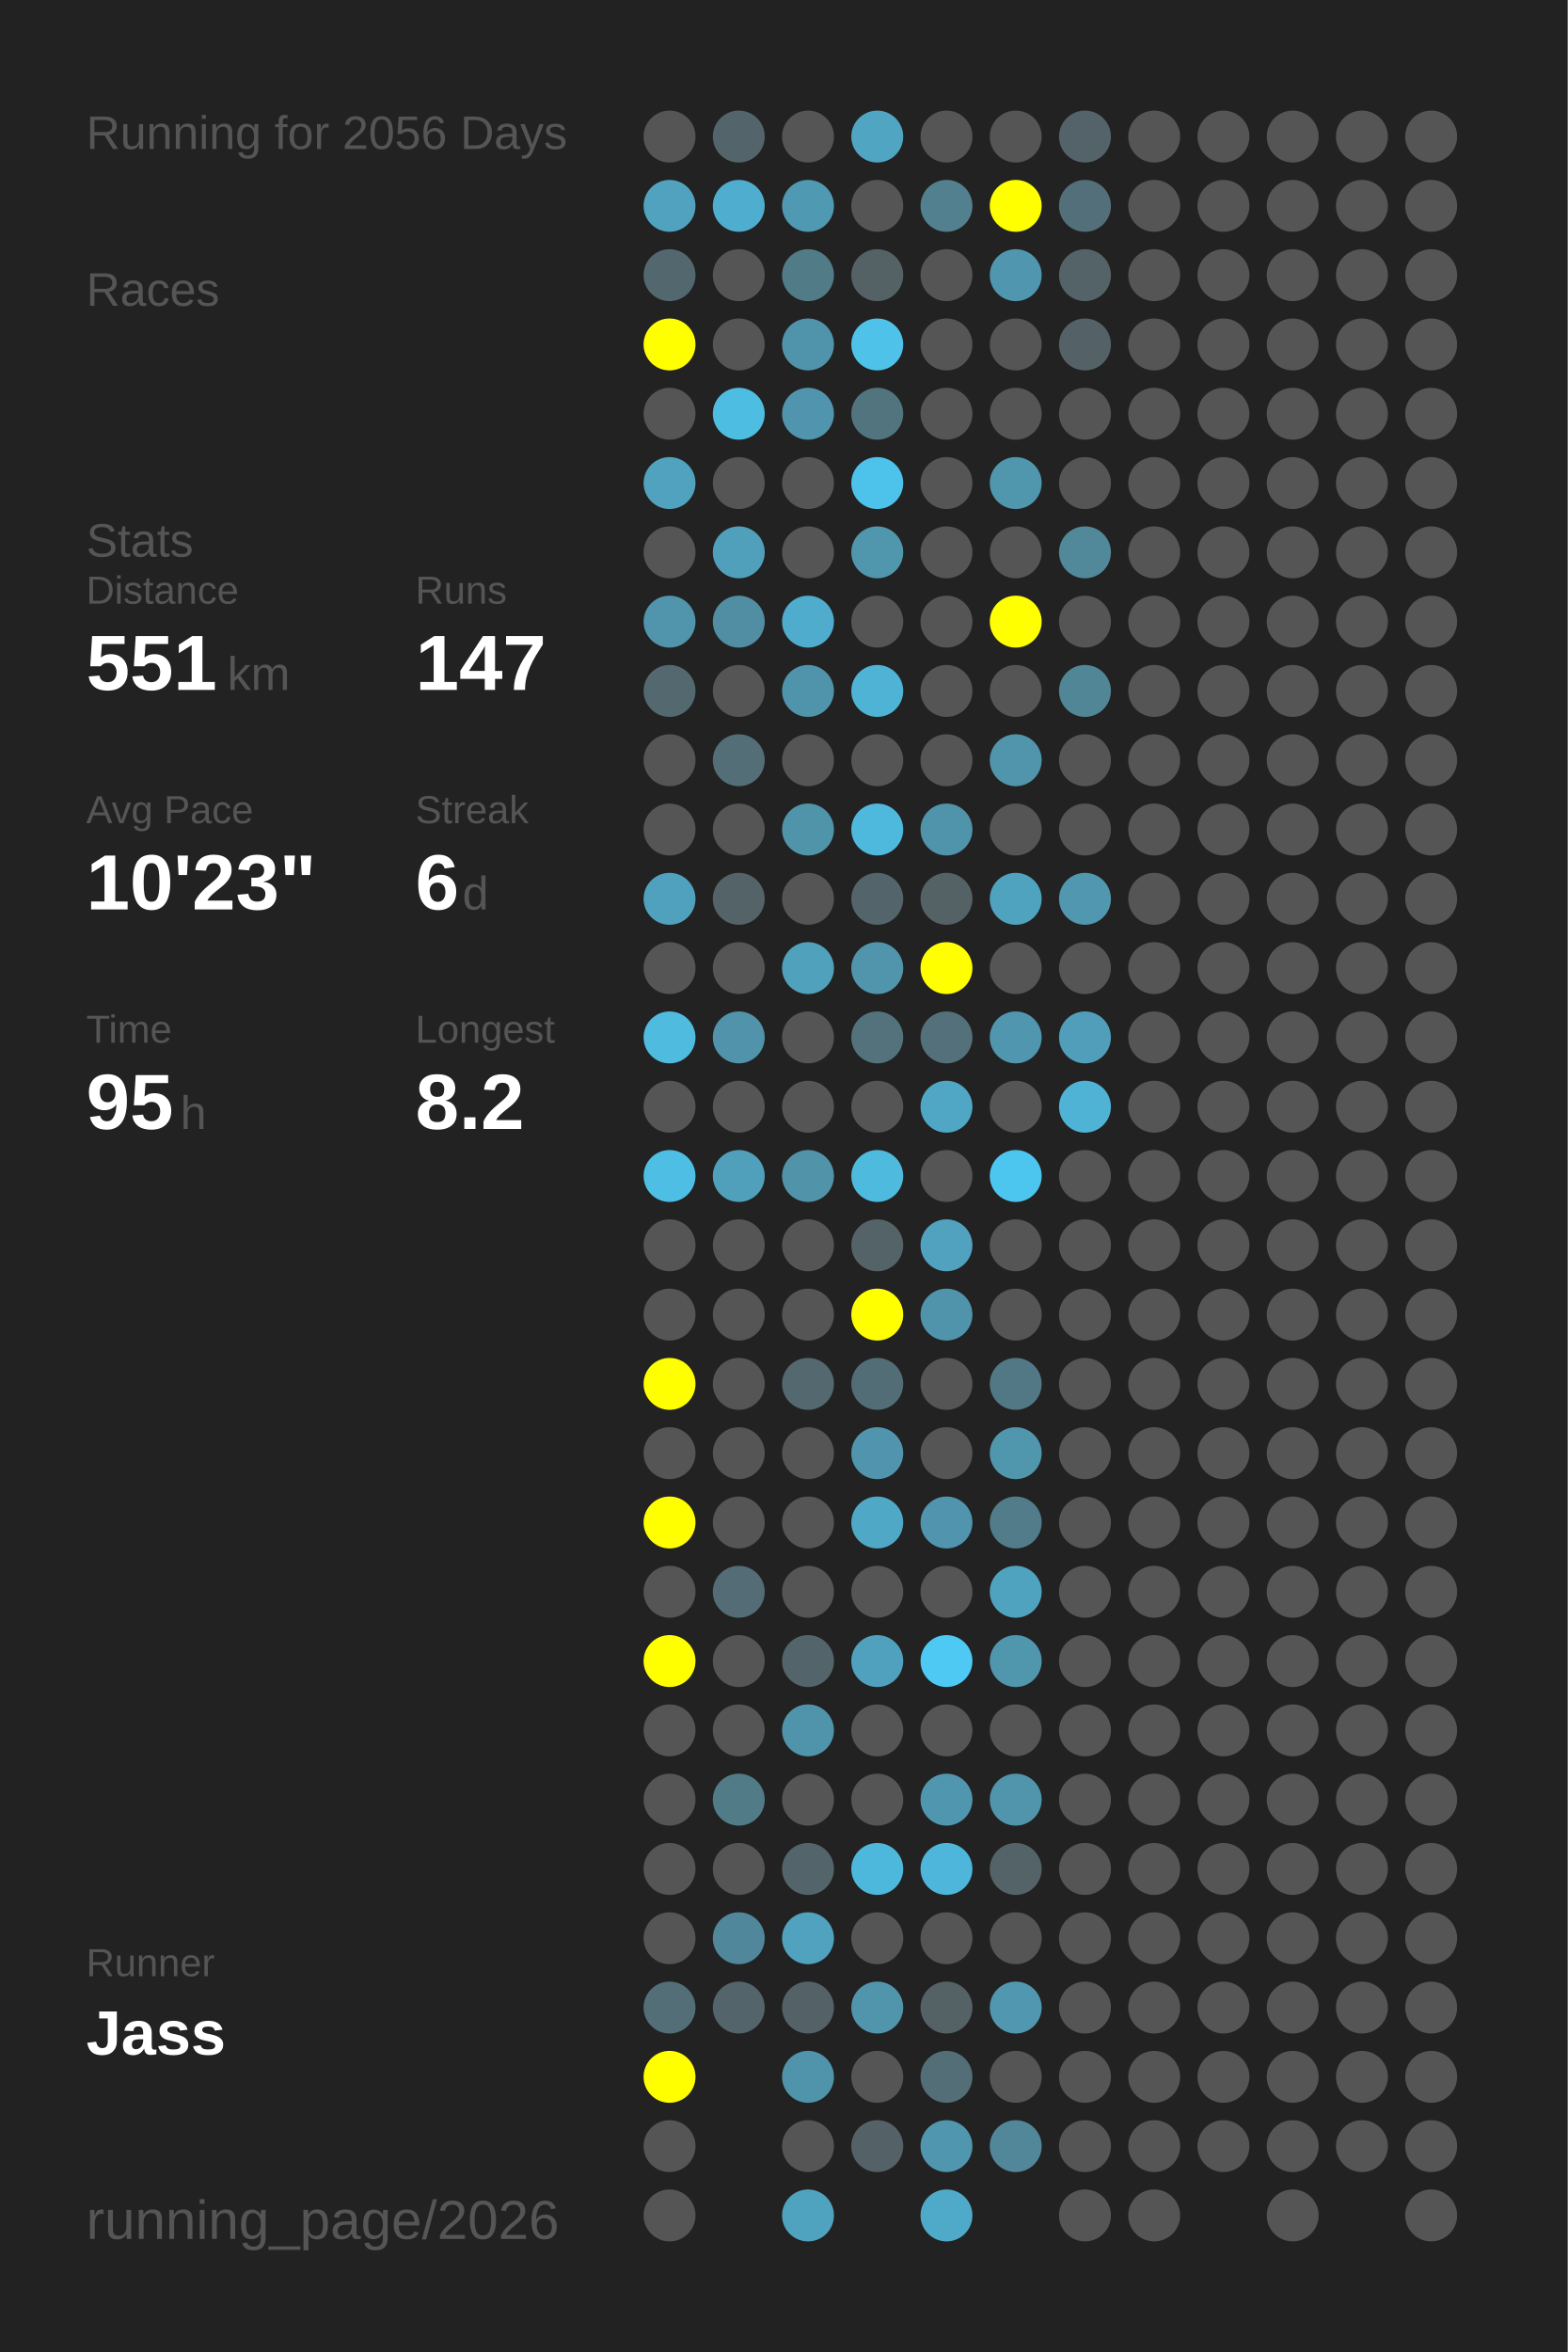
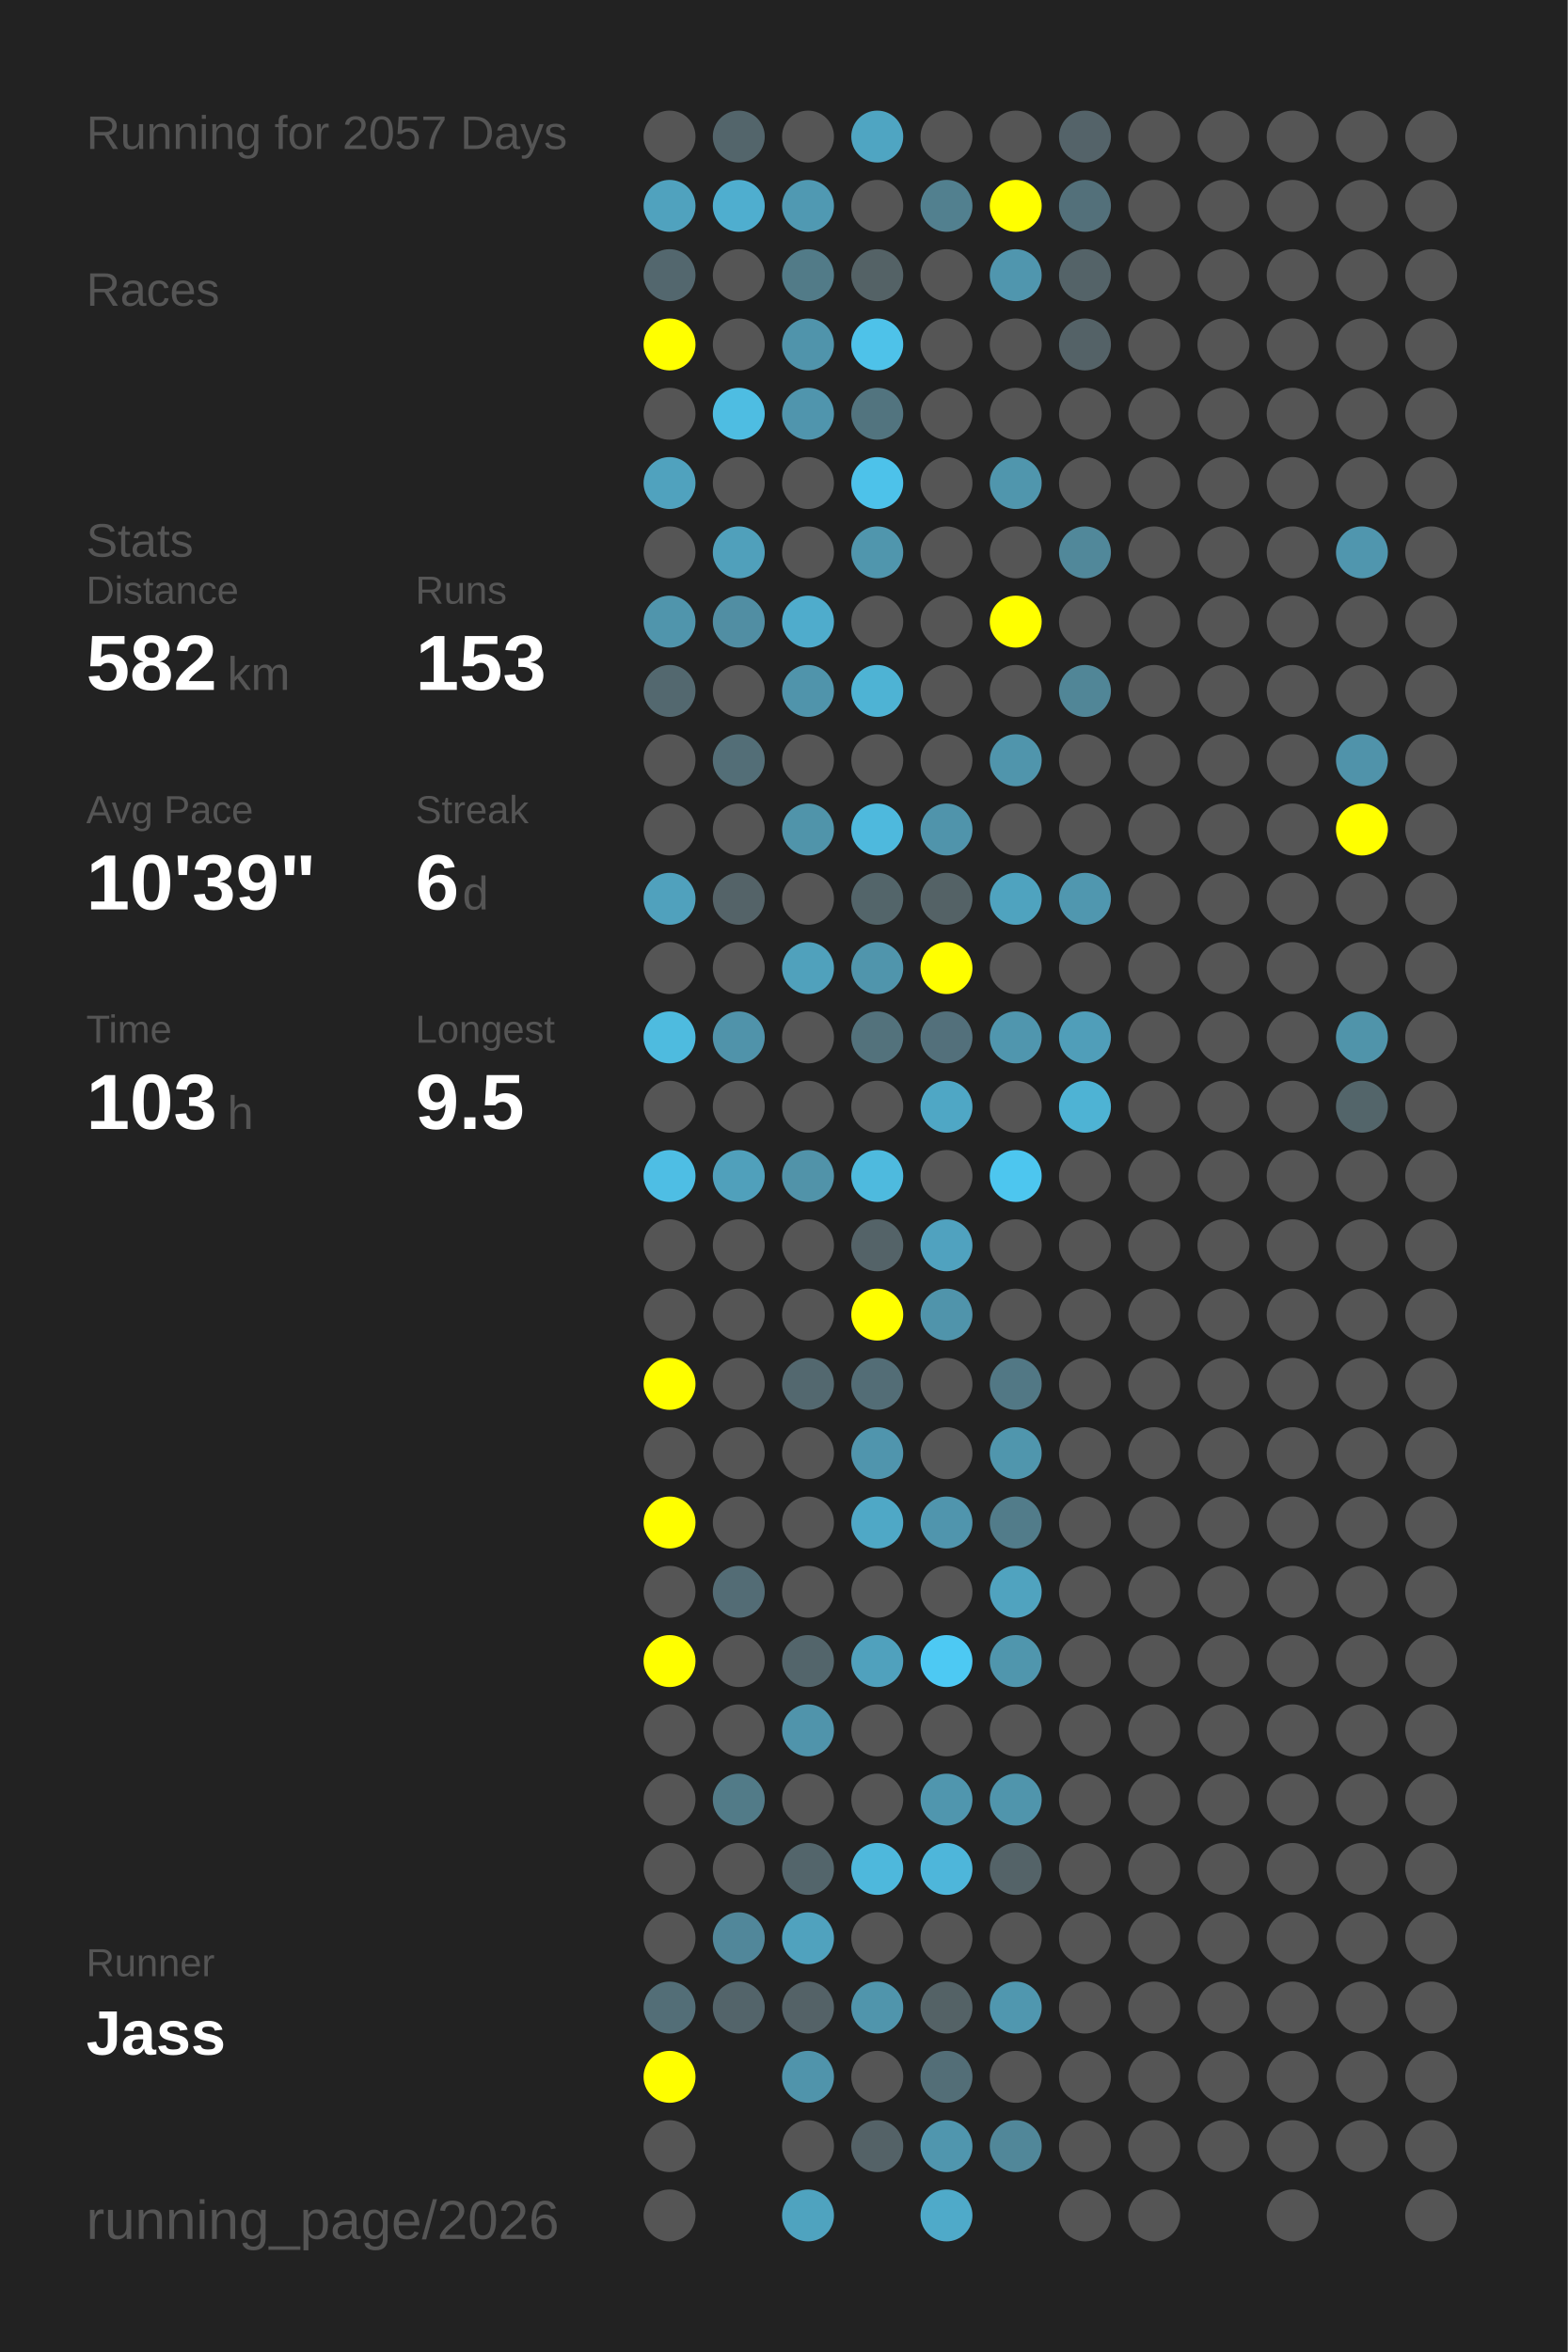
<svg xmlns="http://www.w3.org/2000/svg" baseProfile="full" height="300mm" version="1.1" viewBox="0,0,200,300" width="200mm">
  <defs />
  <rect fill="#222222" height="300" width="200" x="0" y="0" />
-   <text fill="#555555" style="font-size:6px; font-family:Arial;" x="11" y="19">Running for 2056 Days</text>
+   <text fill="#555555" style="font-size:6px; font-family:Arial;" x="11" y="19">Running for 2057 Days</text>
  <text fill="#555555" style="font-size:6px; font-family:Arial;" x="11" y="39">Races</text>
  <text fill="#555555" style="font-size:6px; font-family:Arial;" x="11" y="71">Stats</text>
  <text fill="#555555" style="font-size:5px; font-family:Arial;" x="11" y="77">Distance</text>
-   <text fill="#FFFFFF" style="font-size:10px; font-family:Arial; font-weight:bold;" x="11" y="88">551</text>
+   <text fill="#FFFFFF" style="font-size:10px; font-family:Arial; font-weight:bold;" x="11" y="88">582</text>
  <text fill="#555555" style="font-size:6px; font-family:Arial;" x="29" y="88">km</text>
  <text fill="#555555" style="font-size:5px; font-family:Arial;" x="53" y="77">Runs</text>
-   <text fill="#FFFFFF" style="font-size:10px; font-family:Arial; font-weight:bold;" x="53" y="88">147</text>
+   <text fill="#FFFFFF" style="font-size:10px; font-family:Arial; font-weight:bold;" x="53" y="88">153</text>
  <text fill="#555555" style="font-size:5px; font-family:Arial;" x="11" y="105">Avg Pace</text>
-   <text fill="#FFFFFF" style="font-size:10px; font-family:Arial; font-weight:bold;" x="11" y="116">10'23"</text>
+   <text fill="#FFFFFF" style="font-size:10px; font-family:Arial; font-weight:bold;" x="11" y="116">10'39"</text>
  <text fill="#555555" style="font-size:5px; font-family:Arial;" x="53" y="105">Streak</text>
  <text fill="#FFFFFF" style="font-size:10px; font-family:Arial; font-weight:bold;" x="53" y="116">6</text>
  <text fill="#555555" style="font-size:6px; font-family:Arial;" x="59" y="116">d</text>
  <text fill="#555555" style="font-size:5px; font-family:Arial;" x="11" y="133">Time</text>
-   <text fill="#FFFFFF" style="font-size:10px; font-family:Arial; font-weight:bold;" x="11" y="144">95</text>
-   <text fill="#555555" style="font-size:6px; font-family:Arial;" x="23" y="144">h</text>
+   <text fill="#FFFFFF" style="font-size:10px; font-family:Arial; font-weight:bold;" x="11" y="144">103</text>
+   <text fill="#555555" style="font-size:6px; font-family:Arial;" x="29" y="144">h</text>
  <text fill="#555555" style="font-size:5px; font-family:Arial;" x="53" y="133">Longest</text>
-   <text fill="#FFFFFF" style="font-size:10px; font-family:Arial; font-weight:bold;" x="53" y="144">8.2</text>
+   <text fill="#FFFFFF" style="font-size:10px; font-family:Arial; font-weight:bold;" x="53" y="144">9.5</text>
  <text fill="#555555" style="font-size:5px; font-family:Arial;" x="11" y="252.065">Runner</text>
  <text fill="#FFFFFF" style="font-size:8px; font-family:Arial; font-weight:bold;" x="11" y="262.065">Jass</text>
  <text fill="#555555" style="font-size:7px; font-family:Arial;" x="11" y="285.581">running_page/2026</text>
  <circle cx="85.417" cy="17.419" fill="#555555" r="3.312" />
  <circle cx="85.417" cy="26.258" fill="#50a2be" r="3.312" />
  <circle cx="85.417" cy="35.097" fill="#53676e" r="3.312" />
  <circle cx="85.417" cy="43.935" fill="#FFFF00" r="3.312" />
  <circle cx="85.417" cy="52.774" fill="#555555" r="3.312" />
  <circle cx="85.417" cy="61.613" fill="#50a2be" r="3.312" />
  <circle cx="85.417" cy="70.452" fill="#555555" r="3.312" />
  <circle cx="85.417" cy="79.29" fill="#5095ac" r="3.312" />
  <circle cx="85.417" cy="88.129" fill="#53686f" r="3.312" />
  <circle cx="85.417" cy="96.968" fill="#555555" r="3.312" />
  <circle cx="85.417" cy="105.806" fill="#555555" r="3.312" />
  <circle cx="85.417" cy="114.645" fill="#50a1bd" r="3.312" />
  <circle cx="85.417" cy="123.484" fill="#555555" r="3.312" />
  <circle cx="85.417" cy="132.323" fill="#4ebbdf" r="3.312" />
  <circle cx="85.417" cy="141.161" fill="#555555" r="3.312" />
  <circle cx="85.417" cy="150" fill="#4ebee4" r="3.312" />
  <circle cx="85.417" cy="158.839" fill="#555555" r="3.312" />
  <circle cx="85.417" cy="167.677" fill="#555555" r="3.312" />
  <circle cx="85.417" cy="176.516" fill="#FFFF00" r="3.312" />
  <circle cx="85.417" cy="185.355" fill="#555555" r="3.312" />
  <circle cx="85.417" cy="194.194" fill="#FFFF00" r="3.312" />
  <circle cx="85.417" cy="203.032" fill="#555555" r="3.312" />
  <circle cx="85.417" cy="211.871" fill="#FFFF00" r="3.312" />
  <circle cx="85.417" cy="220.71" fill="#555555" r="3.312" />
  <circle cx="85.417" cy="229.548" fill="#555555" r="3.312" />
  <circle cx="85.417" cy="238.387" fill="#555555" r="3.312" />
  <circle cx="85.417" cy="247.226" fill="#555555" r="3.312" />
  <circle cx="85.417" cy="256.065" fill="#536e77" r="3.312" />
  <circle cx="85.417" cy="264.903" fill="#FFFF00" r="3.312" />
  <circle cx="85.417" cy="273.742" fill="#555555" r="3.312" />
  <circle cx="85.417" cy="282.581" fill="#555555" r="3.312" />
  <circle cx="94.25" cy="17.419" fill="#53656b" r="3.312" />
  <circle cx="94.25" cy="26.258" fill="#4faecf" r="3.312" />
  <circle cx="94.25" cy="35.097" fill="#555555" r="3.312" />
  <circle cx="94.25" cy="43.935" fill="#555555" r="3.312" />
  <circle cx="94.25" cy="52.774" fill="#4ebde2" r="3.312" />
  <circle cx="94.25" cy="61.613" fill="#555555" r="3.312" />
  <circle cx="94.25" cy="70.452" fill="#50a0bb" r="3.312" />
  <circle cx="94.25" cy="79.29" fill="#518ea3" r="3.312" />
  <circle cx="94.25" cy="88.129" fill="#555555" r="3.312" />
  <circle cx="94.25" cy="96.968" fill="#536e77" r="3.312" />
  <circle cx="94.25" cy="105.806" fill="#555555" r="3.312" />
  <circle cx="94.25" cy="114.645" fill="#546368" r="3.312" />
  <circle cx="94.25" cy="123.484" fill="#555555" r="3.312" />
  <circle cx="94.25" cy="132.323" fill="#5093aa" r="3.312" />
  <circle cx="94.25" cy="141.161" fill="#555555" r="3.312" />
  <circle cx="94.25" cy="150" fill="#50a0bb" r="3.312" />
  <circle cx="94.25" cy="158.839" fill="#555555" r="3.312" />
  <circle cx="94.25" cy="167.677" fill="#555555" r="3.312" />
  <circle cx="94.25" cy="176.516" fill="#555555" r="3.312" />
  <circle cx="94.25" cy="185.355" fill="#555555" r="3.312" />
  <circle cx="94.25" cy="194.194" fill="#555555" r="3.312" />
  <circle cx="94.25" cy="203.032" fill="#536c75" r="3.312" />
  <circle cx="94.25" cy="211.871" fill="#555555" r="3.312" />
  <circle cx="94.25" cy="220.71" fill="#555555" r="3.312" />
  <circle cx="94.25" cy="229.548" fill="#527b88" r="3.312" />
  <circle cx="94.25" cy="238.387" fill="#555555" r="3.312" />
  <circle cx="94.25" cy="247.226" fill="#51879a" r="3.312" />
  <circle cx="94.25" cy="256.065" fill="#53646a" r="3.312" />
  <circle cx="103.083" cy="17.419" fill="#555555" r="3.312" />
  <circle cx="103.083" cy="26.258" fill="#5099b2" r="3.312" />
  <circle cx="103.083" cy="35.097" fill="#527b88" r="3.312" />
  <circle cx="103.083" cy="43.935" fill="#5094ab" r="3.312" />
  <circle cx="103.083" cy="52.774" fill="#5095ad" r="3.312" />
  <circle cx="103.083" cy="61.613" fill="#555555" r="3.312" />
  <circle cx="103.083" cy="70.452" fill="#555555" r="3.312" />
  <circle cx="103.083" cy="79.29" fill="#4faccc" r="3.312" />
  <circle cx="103.083" cy="88.129" fill="#5094ab" r="3.312" />
  <circle cx="103.083" cy="96.968" fill="#555555" r="3.312" />
  <circle cx="103.083" cy="105.806" fill="#5094aa" r="3.312" />
  <circle cx="103.083" cy="114.645" fill="#555555" r="3.312" />
  <circle cx="103.083" cy="123.484" fill="#50a1bc" r="3.312" />
  <circle cx="103.083" cy="132.323" fill="#555555" r="3.312" />
  <circle cx="103.083" cy="141.161" fill="#555555" r="3.312" />
  <circle cx="103.083" cy="150" fill="#5193a9" r="3.312" />
  <circle cx="103.083" cy="158.839" fill="#555555" r="3.312" />
  <circle cx="103.083" cy="167.677" fill="#555555" r="3.312" />
  <circle cx="103.083" cy="176.516" fill="#53686f" r="3.312" />
  <circle cx="103.083" cy="185.355" fill="#555555" r="3.312" />
  <circle cx="103.083" cy="194.194" fill="#555555" r="3.312" />
  <circle cx="103.083" cy="203.032" fill="#555555" r="3.312" />
  <circle cx="103.083" cy="211.871" fill="#53656b" r="3.312" />
  <circle cx="103.083" cy="220.71" fill="#5094ab" r="3.312" />
  <circle cx="103.083" cy="229.548" fill="#555555" r="3.312" />
  <circle cx="103.083" cy="238.387" fill="#53656b" r="3.312" />
  <circle cx="103.083" cy="247.226" fill="#50a2be" r="3.312" />
  <circle cx="103.083" cy="256.065" fill="#546267" r="3.312" />
  <circle cx="103.083" cy="264.903" fill="#5094ab" r="3.312" />
  <circle cx="103.083" cy="273.742" fill="#555555" r="3.312" />
  <circle cx="103.083" cy="282.581" fill="#4fa3bf" r="3.312" />
  <circle cx="111.917" cy="17.419" fill="#4fa5c2" r="3.312" />
  <circle cx="111.917" cy="26.258" fill="#555555" r="3.312" />
  <circle cx="111.917" cy="35.097" fill="#546266" r="3.312" />
  <circle cx="111.917" cy="43.935" fill="#4ec2e9" r="3.312" />
  <circle cx="111.917" cy="52.774" fill="#52747f" r="3.312" />
  <circle cx="111.917" cy="61.613" fill="#4dc2ea" r="3.312" />
  <circle cx="111.917" cy="70.452" fill="#5096ad" r="3.312" />
  <circle cx="111.917" cy="79.29" fill="#555555" r="3.312" />
  <circle cx="111.917" cy="88.129" fill="#4eb3d4" r="3.312" />
  <circle cx="111.917" cy="96.968" fill="#555555" r="3.312" />
  <circle cx="111.917" cy="105.806" fill="#4eb9dd" r="3.312" />
  <circle cx="111.917" cy="114.645" fill="#53656a" r="3.312" />
  <circle cx="111.917" cy="123.484" fill="#5095ac" r="3.312" />
  <circle cx="111.917" cy="132.323" fill="#53727c" r="3.312" />
  <circle cx="111.917" cy="141.161" fill="#555555" r="3.312" />
  <circle cx="111.917" cy="150" fill="#4ebade" r="3.312" />
  <circle cx="111.917" cy="158.839" fill="#546368" r="3.312" />
  <circle cx="111.917" cy="167.677" fill="#FFFF00" r="3.312" />
  <circle cx="111.917" cy="176.516" fill="#536d76" r="3.312" />
  <circle cx="111.917" cy="185.355" fill="#5095ad" r="3.312" />
  <circle cx="111.917" cy="194.194" fill="#4fa8c6" r="3.312" />
  <circle cx="111.917" cy="203.032" fill="#555555" r="3.312" />
  <circle cx="111.917" cy="211.871" fill="#50a1bd" r="3.312" />
  <circle cx="111.917" cy="220.71" fill="#555555" r="3.312" />
  <circle cx="111.917" cy="229.548" fill="#555555" r="3.312" />
  <circle cx="111.917" cy="238.387" fill="#4eb8dc" r="3.312" />
  <circle cx="111.917" cy="247.226" fill="#555555" r="3.312" />
  <circle cx="111.917" cy="256.065" fill="#5095ac" r="3.312" />
  <circle cx="111.917" cy="264.903" fill="#555555" r="3.312" />
  <circle cx="111.917" cy="273.742" fill="#546267" r="3.312" />
  <circle cx="120.75" cy="17.419" fill="#555555" r="3.312" />
  <circle cx="120.75" cy="26.258" fill="#52808f" r="3.312" />
  <circle cx="120.75" cy="35.097" fill="#555555" r="3.312" />
  <circle cx="120.75" cy="43.935" fill="#555555" r="3.312" />
  <circle cx="120.75" cy="52.774" fill="#555555" r="3.312" />
  <circle cx="120.75" cy="61.613" fill="#555555" r="3.312" />
  <circle cx="120.75" cy="70.452" fill="#555555" r="3.312" />
  <circle cx="120.75" cy="79.29" fill="#555555" r="3.312" />
  <circle cx="120.75" cy="88.129" fill="#555555" r="3.312" />
  <circle cx="120.75" cy="96.968" fill="#555555" r="3.312" />
  <circle cx="120.75" cy="105.806" fill="#5094ab" r="3.312" />
  <circle cx="120.75" cy="114.645" fill="#546266" r="3.312" />
  <circle cx="120.75" cy="123.484" fill="#FFFF00" r="3.312" />
  <circle cx="120.75" cy="132.323" fill="#53707b" r="3.312" />
  <circle cx="120.75" cy="141.161" fill="#4fa7c5" r="3.312" />
  <circle cx="120.75" cy="150" fill="#555555" r="3.312" />
  <circle cx="120.75" cy="158.839" fill="#50a2bf" r="3.312" />
  <circle cx="120.75" cy="167.677" fill="#5094ab" r="3.312" />
  <circle cx="120.75" cy="176.516" fill="#555555" r="3.312" />
  <circle cx="120.75" cy="185.355" fill="#555555" r="3.312" />
  <circle cx="120.75" cy="194.194" fill="#5095ad" r="3.312" />
  <circle cx="120.75" cy="203.032" fill="#555555" r="3.312" />
  <circle cx="120.75" cy="211.871" fill="#4dc9f3" r="3.312" />
  <circle cx="120.75" cy="220.71" fill="#555555" r="3.312" />
  <circle cx="120.75" cy="229.548" fill="#5096ae" r="3.312" />
  <circle cx="120.75" cy="238.387" fill="#4eb6da" r="3.312" />
  <circle cx="120.75" cy="247.226" fill="#555555" r="3.312" />
  <circle cx="120.75" cy="256.065" fill="#546266" r="3.312" />
  <circle cx="120.75" cy="264.903" fill="#536e77" r="3.312" />
  <circle cx="120.75" cy="273.742" fill="#5096ae" r="3.312" />
  <circle cx="120.75" cy="282.581" fill="#4faac9" r="3.312" />
  <circle cx="129.583" cy="17.419" fill="#555555" r="3.312" />
  <circle cx="129.583" cy="26.258" fill="#FFFF00" r="3.312" />
  <circle cx="129.583" cy="35.097" fill="#5096ae" r="3.312" />
  <circle cx="129.583" cy="43.935" fill="#555555" r="3.312" />
  <circle cx="129.583" cy="52.774" fill="#555555" r="3.312" />
  <circle cx="129.583" cy="61.613" fill="#5096ad" r="3.312" />
  <circle cx="129.583" cy="70.452" fill="#555555" r="3.312" />
  <circle cx="129.583" cy="79.29" fill="#FFFF00" r="3.312" />
  <circle cx="129.583" cy="88.129" fill="#555555" r="3.312" />
  <circle cx="129.583" cy="96.968" fill="#5095ac" r="3.312" />
  <circle cx="129.583" cy="105.806" fill="#555555" r="3.312" />
  <circle cx="129.583" cy="114.645" fill="#4fa3bf" r="3.312" />
  <circle cx="129.583" cy="123.484" fill="#555555" r="3.312" />
  <circle cx="129.583" cy="132.323" fill="#5096ae" r="3.312" />
  <circle cx="129.583" cy="141.161" fill="#555555" r="3.312" />
  <circle cx="129.583" cy="150" fill="#4dc6ef" r="3.312" />
  <circle cx="129.583" cy="158.839" fill="#555555" r="3.312" />
  <circle cx="129.583" cy="167.677" fill="#555555" r="3.312" />
  <circle cx="129.583" cy="176.516" fill="#527885" r="3.312" />
  <circle cx="129.583" cy="185.355" fill="#5096ad" r="3.312" />
  <circle cx="129.583" cy="194.194" fill="#527c8a" r="3.312" />
  <circle cx="129.583" cy="203.032" fill="#50a3bf" r="3.312" />
  <circle cx="129.583" cy="211.871" fill="#5096ad" r="3.312" />
  <circle cx="129.583" cy="220.71" fill="#555555" r="3.312" />
  <circle cx="129.583" cy="229.548" fill="#5095ac" r="3.312" />
  <circle cx="129.583" cy="238.387" fill="#546368" r="3.312" />
  <circle cx="129.583" cy="247.226" fill="#555555" r="3.312" />
  <circle cx="129.583" cy="256.065" fill="#5097af" r="3.312" />
  <circle cx="129.583" cy="264.903" fill="#555555" r="3.312" />
  <circle cx="129.583" cy="273.742" fill="#518799" r="3.312" />
  <circle cx="138.417" cy="17.419" fill="#546369" r="3.312" />
  <circle cx="138.417" cy="26.258" fill="#53707a" r="3.312" />
  <circle cx="138.417" cy="35.097" fill="#546368" r="3.312" />
  <circle cx="138.417" cy="43.935" fill="#546267" r="3.312" />
  <circle cx="138.417" cy="52.774" fill="#555555" r="3.312" />
  <circle cx="138.417" cy="61.613" fill="#555555" r="3.312" />
  <circle cx="138.417" cy="70.452" fill="#51889a" r="3.312" />
  <circle cx="138.417" cy="79.29" fill="#555555" r="3.312" />
  <circle cx="138.417" cy="88.129" fill="#518697" r="3.312" />
  <circle cx="138.417" cy="96.968" fill="#555555" r="3.312" />
  <circle cx="138.417" cy="105.806" fill="#555555" r="3.312" />
  <circle cx="138.417" cy="114.645" fill="#5097af" r="3.312" />
  <circle cx="138.417" cy="123.484" fill="#555555" r="3.312" />
  <circle cx="138.417" cy="132.323" fill="#509eb9" r="3.312" />
  <circle cx="138.417" cy="141.161" fill="#4eb3d4" r="3.312" />
  <circle cx="138.417" cy="150" fill="#555555" r="3.312" />
  <circle cx="138.417" cy="158.839" fill="#555555" r="3.312" />
  <circle cx="138.417" cy="167.677" fill="#555555" r="3.312" />
  <circle cx="138.417" cy="176.516" fill="#555555" r="3.312" />
  <circle cx="138.417" cy="185.355" fill="#555555" r="3.312" />
  <circle cx="138.417" cy="194.194" fill="#555555" r="3.312" />
  <circle cx="138.417" cy="203.032" fill="#555555" r="3.312" />
  <circle cx="138.417" cy="211.871" fill="#555555" r="3.312" />
  <circle cx="138.417" cy="220.71" fill="#555555" r="3.312" />
  <circle cx="138.417" cy="229.548" fill="#555555" r="3.312" />
  <circle cx="138.417" cy="238.387" fill="#555555" r="3.312" />
  <circle cx="138.417" cy="247.226" fill="#555555" r="3.312" />
  <circle cx="138.417" cy="256.065" fill="#555555" r="3.312" />
  <circle cx="138.417" cy="264.903" fill="#555555" r="3.312" />
  <circle cx="138.417" cy="273.742" fill="#555555" r="3.312" />
  <circle cx="138.417" cy="282.581" fill="#555555" r="3.312" />
  <circle cx="147.25" cy="17.419" fill="#555555" r="3.312" />
  <circle cx="147.25" cy="26.258" fill="#555555" r="3.312" />
  <circle cx="147.25" cy="35.097" fill="#555555" r="3.312" />
  <circle cx="147.25" cy="43.935" fill="#555555" r="3.312" />
  <circle cx="147.25" cy="52.774" fill="#555555" r="3.312" />
  <circle cx="147.25" cy="61.613" fill="#555555" r="3.312" />
  <circle cx="147.25" cy="70.452" fill="#555555" r="3.312" />
  <circle cx="147.25" cy="79.29" fill="#555555" r="3.312" />
  <circle cx="147.25" cy="88.129" fill="#555555" r="3.312" />
  <circle cx="147.25" cy="96.968" fill="#555555" r="3.312" />
  <circle cx="147.25" cy="105.806" fill="#555555" r="3.312" />
  <circle cx="147.25" cy="114.645" fill="#555555" r="3.312" />
  <circle cx="147.25" cy="123.484" fill="#555555" r="3.312" />
  <circle cx="147.25" cy="132.323" fill="#555555" r="3.312" />
  <circle cx="147.25" cy="141.161" fill="#555555" r="3.312" />
  <circle cx="147.25" cy="150" fill="#555555" r="3.312" />
  <circle cx="147.25" cy="158.839" fill="#555555" r="3.312" />
  <circle cx="147.25" cy="167.677" fill="#555555" r="3.312" />
  <circle cx="147.25" cy="176.516" fill="#555555" r="3.312" />
  <circle cx="147.25" cy="185.355" fill="#555555" r="3.312" />
  <circle cx="147.25" cy="194.194" fill="#555555" r="3.312" />
  <circle cx="147.25" cy="203.032" fill="#555555" r="3.312" />
  <circle cx="147.25" cy="211.871" fill="#555555" r="3.312" />
  <circle cx="147.25" cy="220.71" fill="#555555" r="3.312" />
  <circle cx="147.25" cy="229.548" fill="#555555" r="3.312" />
  <circle cx="147.25" cy="238.387" fill="#555555" r="3.312" />
  <circle cx="147.25" cy="247.226" fill="#555555" r="3.312" />
  <circle cx="147.25" cy="256.065" fill="#555555" r="3.312" />
  <circle cx="147.25" cy="264.903" fill="#555555" r="3.312" />
  <circle cx="147.25" cy="273.742" fill="#555555" r="3.312" />
  <circle cx="147.25" cy="282.581" fill="#555555" r="3.312" />
  <circle cx="156.083" cy="17.419" fill="#555555" r="3.312" />
  <circle cx="156.083" cy="26.258" fill="#555555" r="3.312" />
  <circle cx="156.083" cy="35.097" fill="#555555" r="3.312" />
  <circle cx="156.083" cy="43.935" fill="#555555" r="3.312" />
  <circle cx="156.083" cy="52.774" fill="#555555" r="3.312" />
  <circle cx="156.083" cy="61.613" fill="#555555" r="3.312" />
  <circle cx="156.083" cy="70.452" fill="#555555" r="3.312" />
  <circle cx="156.083" cy="79.29" fill="#555555" r="3.312" />
  <circle cx="156.083" cy="88.129" fill="#555555" r="3.312" />
  <circle cx="156.083" cy="96.968" fill="#555555" r="3.312" />
  <circle cx="156.083" cy="105.806" fill="#555555" r="3.312" />
  <circle cx="156.083" cy="114.645" fill="#555555" r="3.312" />
  <circle cx="156.083" cy="123.484" fill="#555555" r="3.312" />
  <circle cx="156.083" cy="132.323" fill="#555555" r="3.312" />
  <circle cx="156.083" cy="141.161" fill="#555555" r="3.312" />
  <circle cx="156.083" cy="150" fill="#555555" r="3.312" />
  <circle cx="156.083" cy="158.839" fill="#555555" r="3.312" />
  <circle cx="156.083" cy="167.677" fill="#555555" r="3.312" />
  <circle cx="156.083" cy="176.516" fill="#555555" r="3.312" />
  <circle cx="156.083" cy="185.355" fill="#555555" r="3.312" />
  <circle cx="156.083" cy="194.194" fill="#555555" r="3.312" />
  <circle cx="156.083" cy="203.032" fill="#555555" r="3.312" />
  <circle cx="156.083" cy="211.871" fill="#555555" r="3.312" />
  <circle cx="156.083" cy="220.71" fill="#555555" r="3.312" />
  <circle cx="156.083" cy="229.548" fill="#555555" r="3.312" />
  <circle cx="156.083" cy="238.387" fill="#555555" r="3.312" />
  <circle cx="156.083" cy="247.226" fill="#555555" r="3.312" />
  <circle cx="156.083" cy="256.065" fill="#555555" r="3.312" />
  <circle cx="156.083" cy="264.903" fill="#555555" r="3.312" />
  <circle cx="156.083" cy="273.742" fill="#555555" r="3.312" />
  <circle cx="164.917" cy="17.419" fill="#555555" r="3.312" />
  <circle cx="164.917" cy="26.258" fill="#555555" r="3.312" />
  <circle cx="164.917" cy="35.097" fill="#555555" r="3.312" />
  <circle cx="164.917" cy="43.935" fill="#555555" r="3.312" />
  <circle cx="164.917" cy="52.774" fill="#555555" r="3.312" />
  <circle cx="164.917" cy="61.613" fill="#555555" r="3.312" />
  <circle cx="164.917" cy="70.452" fill="#555555" r="3.312" />
  <circle cx="164.917" cy="79.29" fill="#555555" r="3.312" />
  <circle cx="164.917" cy="88.129" fill="#555555" r="3.312" />
  <circle cx="164.917" cy="96.968" fill="#555555" r="3.312" />
  <circle cx="164.917" cy="105.806" fill="#555555" r="3.312" />
  <circle cx="164.917" cy="114.645" fill="#555555" r="3.312" />
  <circle cx="164.917" cy="123.484" fill="#555555" r="3.312" />
  <circle cx="164.917" cy="132.323" fill="#555555" r="3.312" />
  <circle cx="164.917" cy="141.161" fill="#555555" r="3.312" />
  <circle cx="164.917" cy="150" fill="#555555" r="3.312" />
  <circle cx="164.917" cy="158.839" fill="#555555" r="3.312" />
  <circle cx="164.917" cy="167.677" fill="#555555" r="3.312" />
  <circle cx="164.917" cy="176.516" fill="#555555" r="3.312" />
  <circle cx="164.917" cy="185.355" fill="#555555" r="3.312" />
  <circle cx="164.917" cy="194.194" fill="#555555" r="3.312" />
  <circle cx="164.917" cy="203.032" fill="#555555" r="3.312" />
  <circle cx="164.917" cy="211.871" fill="#555555" r="3.312" />
  <circle cx="164.917" cy="220.71" fill="#555555" r="3.312" />
  <circle cx="164.917" cy="229.548" fill="#555555" r="3.312" />
  <circle cx="164.917" cy="238.387" fill="#555555" r="3.312" />
  <circle cx="164.917" cy="247.226" fill="#555555" r="3.312" />
  <circle cx="164.917" cy="256.065" fill="#555555" r="3.312" />
  <circle cx="164.917" cy="264.903" fill="#555555" r="3.312" />
  <circle cx="164.917" cy="273.742" fill="#555555" r="3.312" />
  <circle cx="164.917" cy="282.581" fill="#555555" r="3.312" />
  <circle cx="173.75" cy="17.419" fill="#555555" r="3.312" />
  <circle cx="173.75" cy="26.258" fill="#555555" r="3.312" />
  <circle cx="173.75" cy="35.097" fill="#555555" r="3.312" />
  <circle cx="173.75" cy="43.935" fill="#555555" r="3.312" />
  <circle cx="173.75" cy="52.774" fill="#555555" r="3.312" />
  <circle cx="173.75" cy="61.613" fill="#555555" r="3.312" />
-   <circle cx="173.75" cy="70.452" fill="#555555" r="3.312" />
+   <circle cx="173.75" cy="70.452" fill="#5096ae" r="3.312" />
  <circle cx="173.75" cy="79.29" fill="#555555" r="3.312" />
  <circle cx="173.75" cy="88.129" fill="#555555" r="3.312" />
-   <circle cx="173.75" cy="96.968" fill="#555555" r="3.312" />
-   <circle cx="173.75" cy="105.806" fill="#555555" r="3.312" />
+   <circle cx="173.75" cy="96.968" fill="#5093aa" r="3.312" />
+   <circle cx="173.75" cy="105.806" fill="#FFFF00" r="3.312" />
  <circle cx="173.75" cy="114.645" fill="#555555" r="3.312" />
  <circle cx="173.75" cy="123.484" fill="#555555" r="3.312" />
-   <circle cx="173.75" cy="132.323" fill="#555555" r="3.312" />
-   <circle cx="173.75" cy="141.161" fill="#555555" r="3.312" />
+   <circle cx="173.75" cy="132.323" fill="#5094aa" r="3.312" />
+   <circle cx="173.75" cy="141.161" fill="#53656a" r="3.312" />
  <circle cx="173.75" cy="150" fill="#555555" r="3.312" />
  <circle cx="173.75" cy="158.839" fill="#555555" r="3.312" />
  <circle cx="173.75" cy="167.677" fill="#555555" r="3.312" />
  <circle cx="173.75" cy="176.516" fill="#555555" r="3.312" />
  <circle cx="173.75" cy="185.355" fill="#555555" r="3.312" />
  <circle cx="173.75" cy="194.194" fill="#555555" r="3.312" />
  <circle cx="173.75" cy="203.032" fill="#555555" r="3.312" />
  <circle cx="173.75" cy="211.871" fill="#555555" r="3.312" />
  <circle cx="173.75" cy="220.71" fill="#555555" r="3.312" />
  <circle cx="173.75" cy="229.548" fill="#555555" r="3.312" />
  <circle cx="173.75" cy="238.387" fill="#555555" r="3.312" />
  <circle cx="173.75" cy="247.226" fill="#555555" r="3.312" />
  <circle cx="173.75" cy="256.065" fill="#555555" r="3.312" />
  <circle cx="173.75" cy="264.903" fill="#555555" r="3.312" />
  <circle cx="173.75" cy="273.742" fill="#555555" r="3.312" />
  <circle cx="182.583" cy="17.419" fill="#555555" r="3.312" />
  <circle cx="182.583" cy="26.258" fill="#555555" r="3.312" />
  <circle cx="182.583" cy="35.097" fill="#555555" r="3.312" />
  <circle cx="182.583" cy="43.935" fill="#555555" r="3.312" />
  <circle cx="182.583" cy="52.774" fill="#555555" r="3.312" />
  <circle cx="182.583" cy="61.613" fill="#555555" r="3.312" />
  <circle cx="182.583" cy="70.452" fill="#555555" r="3.312" />
  <circle cx="182.583" cy="79.29" fill="#555555" r="3.312" />
  <circle cx="182.583" cy="88.129" fill="#555555" r="3.312" />
  <circle cx="182.583" cy="96.968" fill="#555555" r="3.312" />
  <circle cx="182.583" cy="105.806" fill="#555555" r="3.312" />
  <circle cx="182.583" cy="114.645" fill="#555555" r="3.312" />
  <circle cx="182.583" cy="123.484" fill="#555555" r="3.312" />
  <circle cx="182.583" cy="132.323" fill="#555555" r="3.312" />
  <circle cx="182.583" cy="141.161" fill="#555555" r="3.312" />
  <circle cx="182.583" cy="150" fill="#555555" r="3.312" />
  <circle cx="182.583" cy="158.839" fill="#555555" r="3.312" />
  <circle cx="182.583" cy="167.677" fill="#555555" r="3.312" />
  <circle cx="182.583" cy="176.516" fill="#555555" r="3.312" />
  <circle cx="182.583" cy="185.355" fill="#555555" r="3.312" />
  <circle cx="182.583" cy="194.194" fill="#555555" r="3.312" />
  <circle cx="182.583" cy="203.032" fill="#555555" r="3.312" />
  <circle cx="182.583" cy="211.871" fill="#555555" r="3.312" />
  <circle cx="182.583" cy="220.71" fill="#555555" r="3.312" />
  <circle cx="182.583" cy="229.548" fill="#555555" r="3.312" />
  <circle cx="182.583" cy="238.387" fill="#555555" r="3.312" />
  <circle cx="182.583" cy="247.226" fill="#555555" r="3.312" />
  <circle cx="182.583" cy="256.065" fill="#555555" r="3.312" />
  <circle cx="182.583" cy="264.903" fill="#555555" r="3.312" />
  <circle cx="182.583" cy="273.742" fill="#555555" r="3.312" />
  <circle cx="182.583" cy="282.581" fill="#555555" r="3.312" />
</svg>
